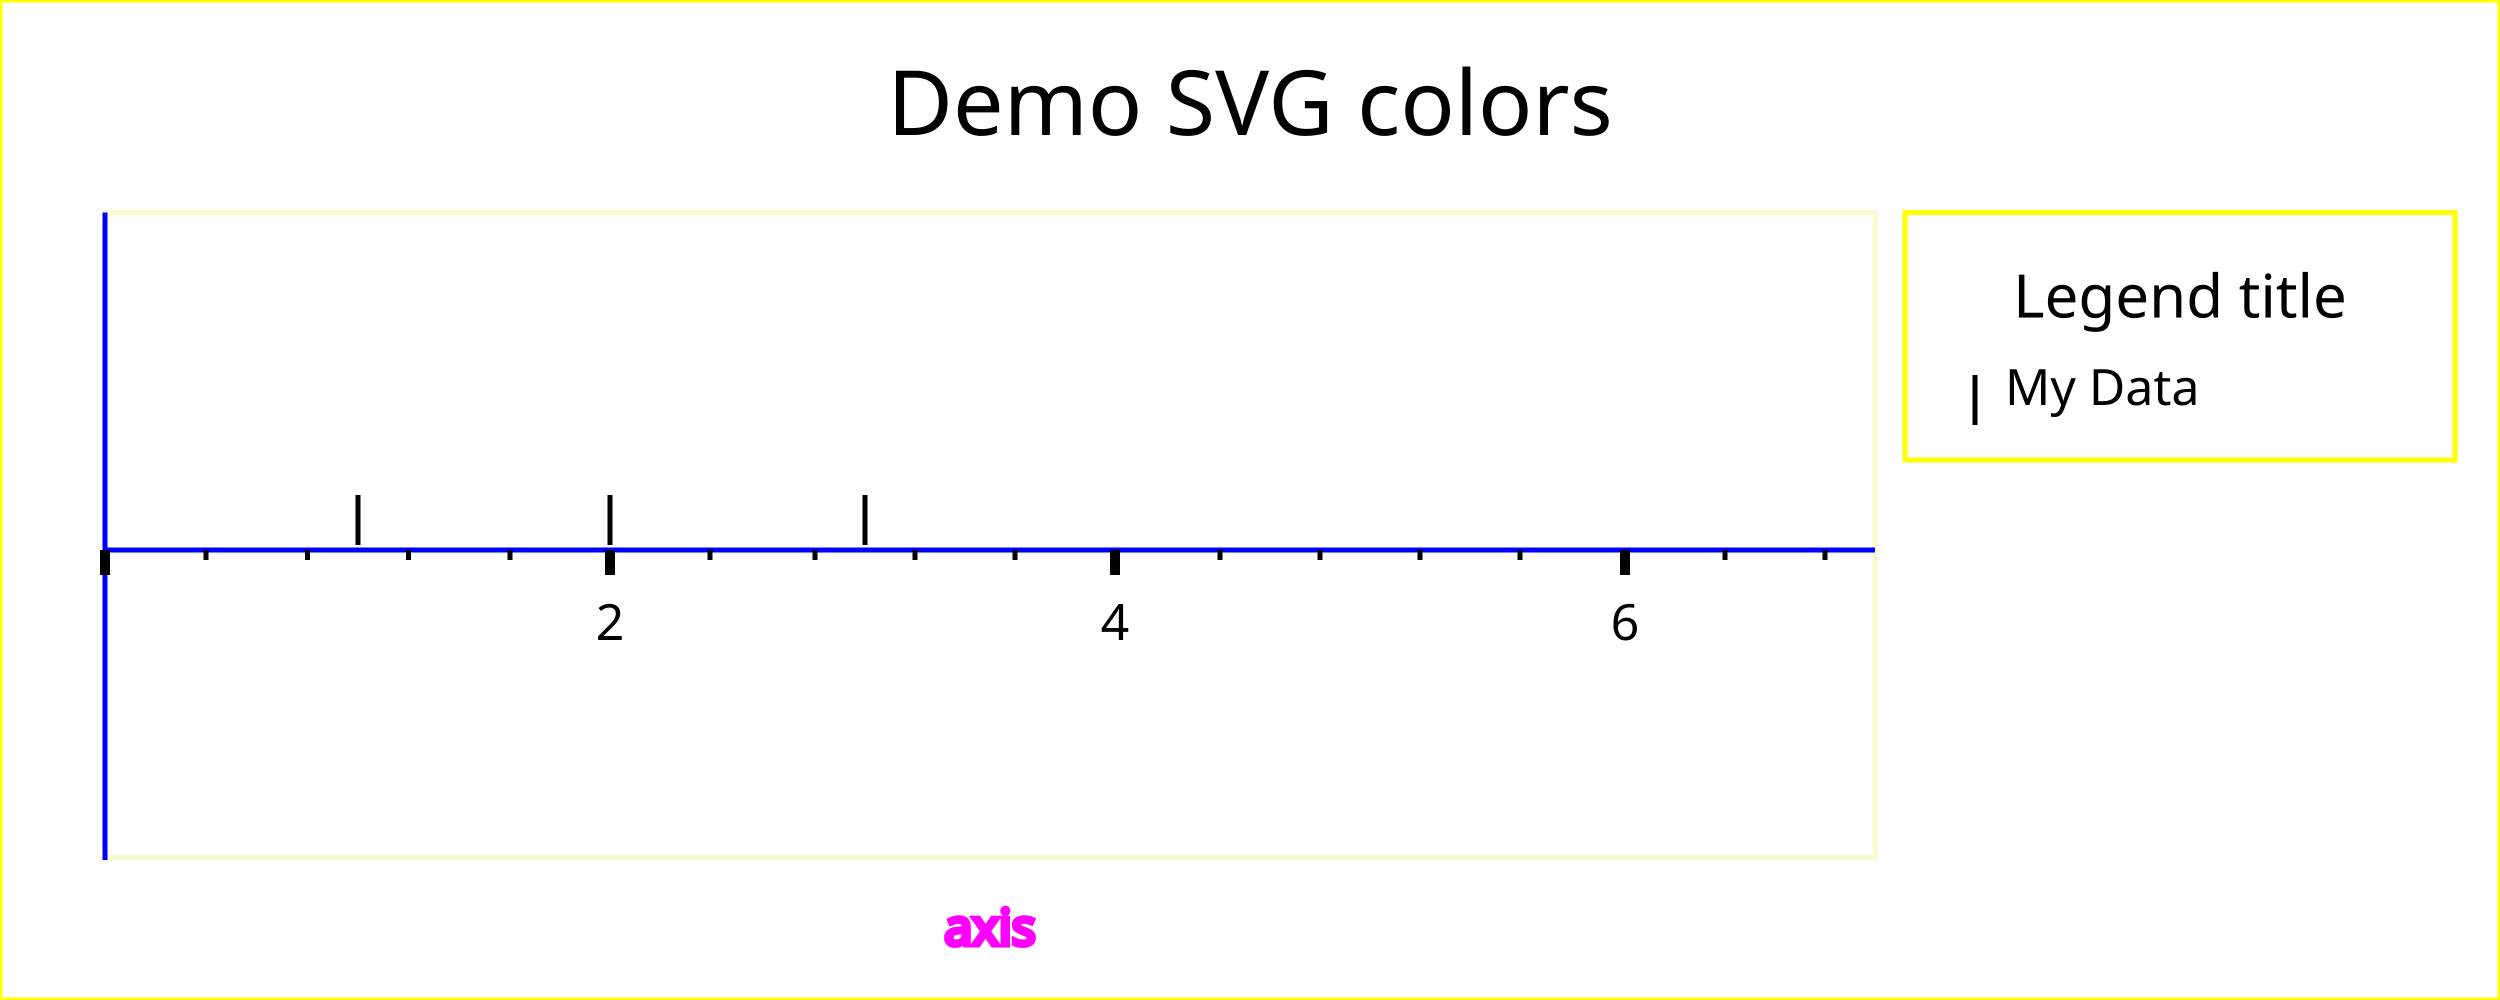
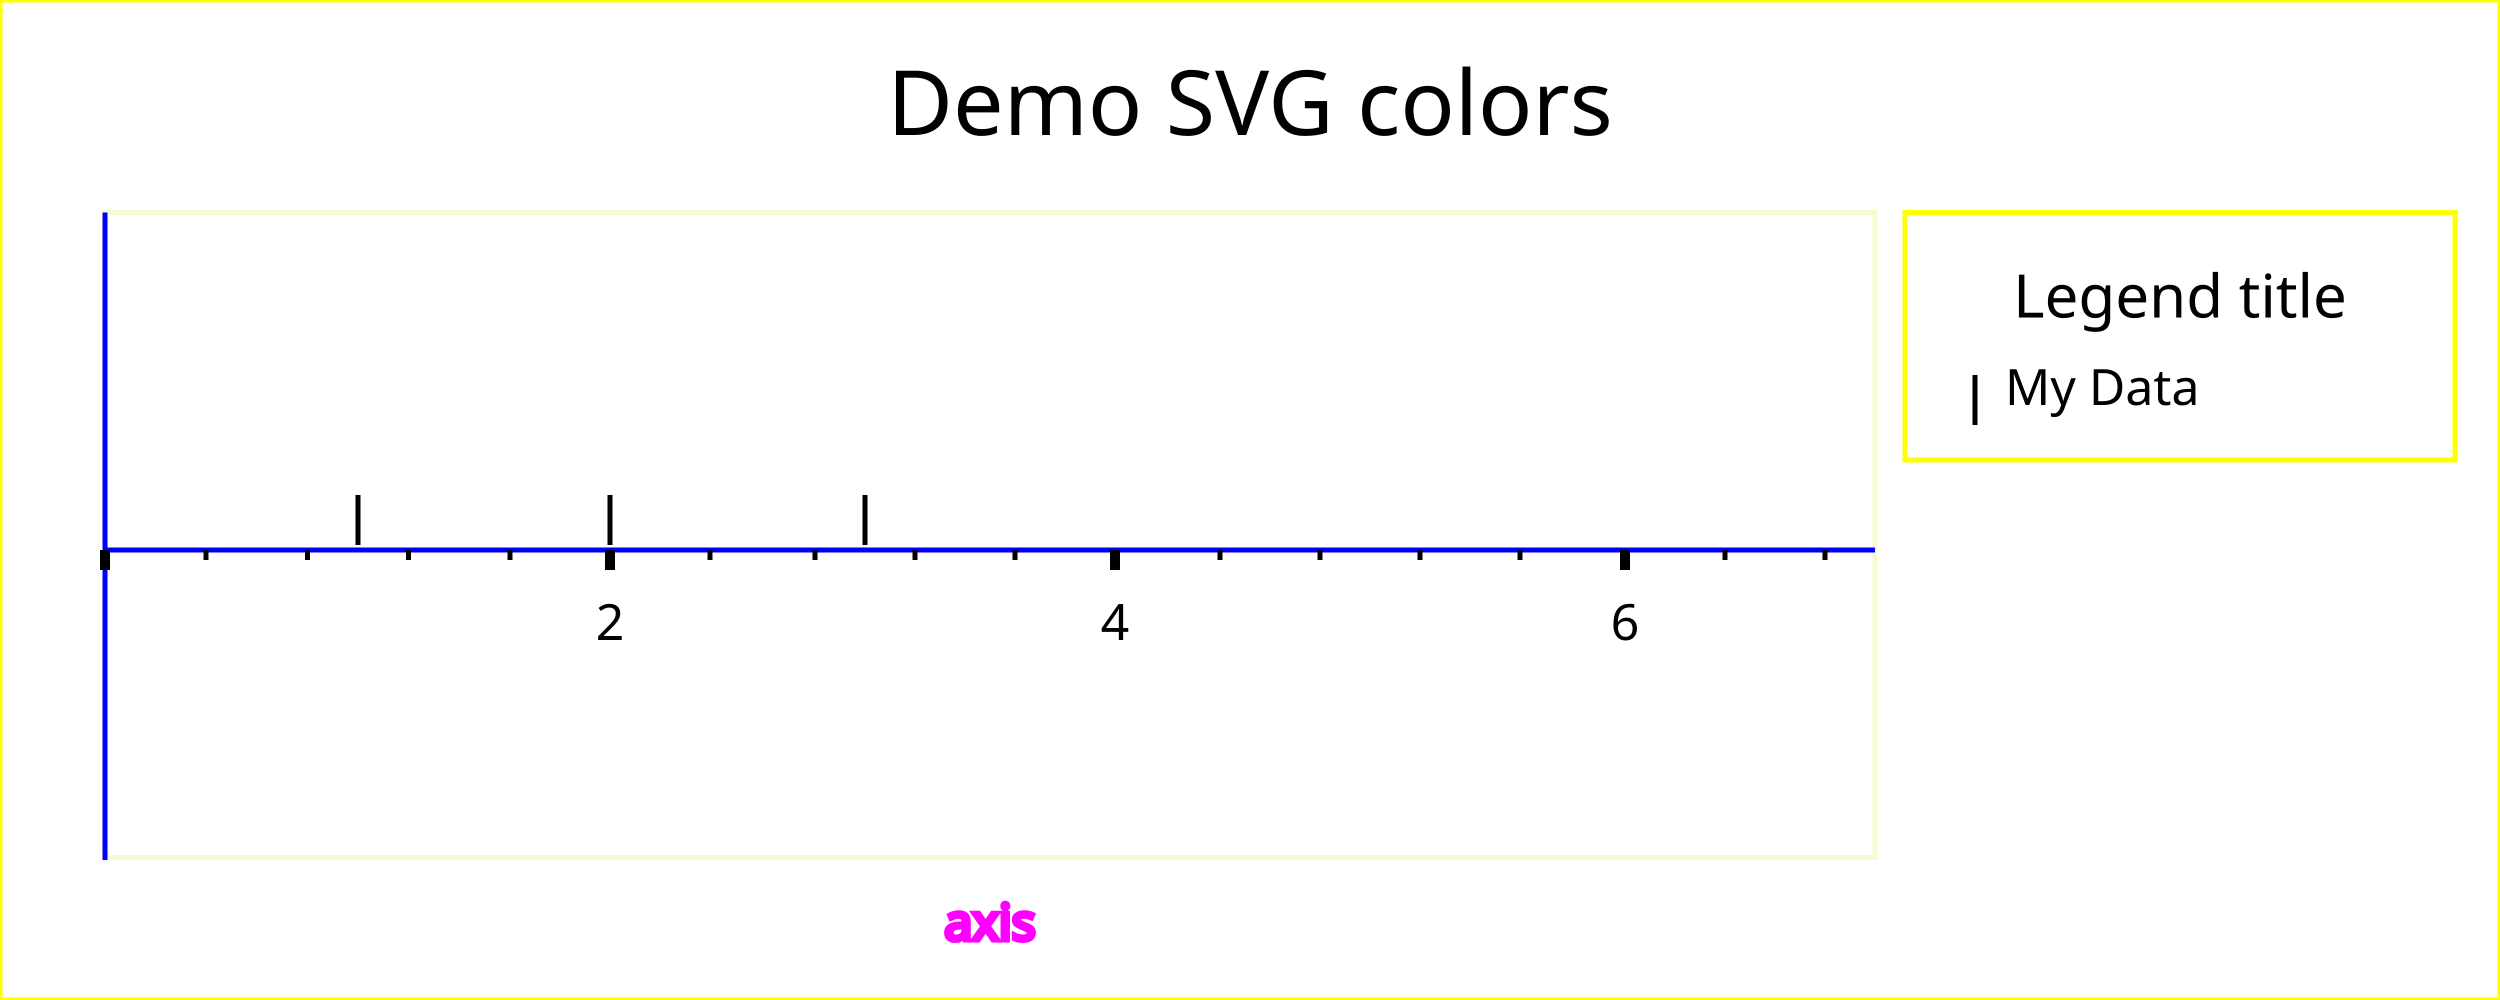
<svg xmlns="http://www.w3.org/2000/svg" width="500" height="200" version="1.1">
  <g id="imageBackground" stroke="rgb(255,255,0)" fill="rgb(255,255,255)" stroke-width="1">
    <rect x="0" y="0" width="500" height="200" />
  </g>
  <g id="plotBackground" stroke="rgb(250,250,210)" fill="rgb(255,255,255)" stroke-width="1">
    <rect x="21" y="42.5" width="354" height="129" />
  </g>
  <g id="xMinorGrid" stroke="rgb(200,220,255)" stroke-width="0.5">
</g>
  <g id="xMajorGrid" stroke="rgb(200,220,255)" stroke-width="1">
</g>
  <g id="xAxis" stroke="rgb(0,0,255)" stroke-width="1">
    <line x1="21" y1="42.5" x2="21" y2="172" />
    <line x1="21" y1="110" x2="375" y2="110" />
  </g>
  <g id="xMinorTicks" stroke="rgb(0,0,0)" stroke-width="1">
    <path d="M41.2,110 L41.2,112  M61.5,110 L61.5,112  M81.7,110 L81.7,112  M102,110 L102,112  M142,110 L142,112  M163,110 L163,112  M183,110 L183,112  M203,110 L203,112  M244,110 L244,112  M264,110 L264,112  M284,110 L284,112  M304,110 L304,112  M345,110 L345,112  M365,110 L365,112  " fill="none" />
  </g>
  <g id="xMajorTicks" stroke="rgb(0,0,0)" stroke-width="2">
-     <path d="M21,110 L21,115  M122,110 L122,115  M223,110 L223,115  M325,110 L325,115  M21,110 L21,115  " fill="none" />
+     <path d="M21,110 L21,114  M122,110 L122,114  M223,110 L223,114  M325,110 L325,114  M21,110 L21,114  " fill="none" />
  </g>
  <g id="xTicksValues">
    <text x="122" y="128" text-anchor="middle" font-size="10" font-family="Verdana">2	</text>
    <text x="223" y="128" text-anchor="middle" font-size="10" font-family="Verdana">4	</text>
    <text x="325" y="128" text-anchor="middle" font-size="10" font-family="Verdana">6	</text>
  </g>
  <g id="xLabel" stroke="rgb(255,0,255)" fill="rgb(255,0,255)">
-     <text x="198" y="189" text-anchor="middle" font-size="10" font-family="Verdana">axis	</text>
+     <text x="198" y="188" text-anchor="middle" font-size="10" font-family="Verdana">axis	</text>
  </g>
  <g id="plotPoints">
    <g stroke="rgb(0,0,0)">
      <line x1="71.6" y1="109" x2="71.6" y2="99" />
      <line x1="122" y1="109" x2="122" y2="99" />
      <line x1="173" y1="109" x2="173" y2="99" />
    </g>
  </g>
  <g id="legendBackground" stroke="rgb(255,255,0)" fill="rgb(255,255,255)" stroke-width="1">
    <rect x="381" y="42.5" width="110" height="49.5" />
  </g>
  <g id="legendPoints">
    <g stroke="rgb(0,0,0)">
      <line x1="395" y1="85" x2="395" y2="75" />
    </g>
  </g>
  <g id="legendText">
    <text x="436" y="63.5" text-anchor="middle" font-size="12" font-family="Lucida Sans Unicode" textLength="87.8">Legend title	</text>
    <text x="401" y="81" font-size="10" font-family="Verdana" textLength="44.4">My Data	</text>
  </g>
  <g id="title">
    <text x="250" y="27" text-anchor="middle" font-size="18" font-family="Verdana">Demo SVG colors	</text>
  </g>
</svg>
